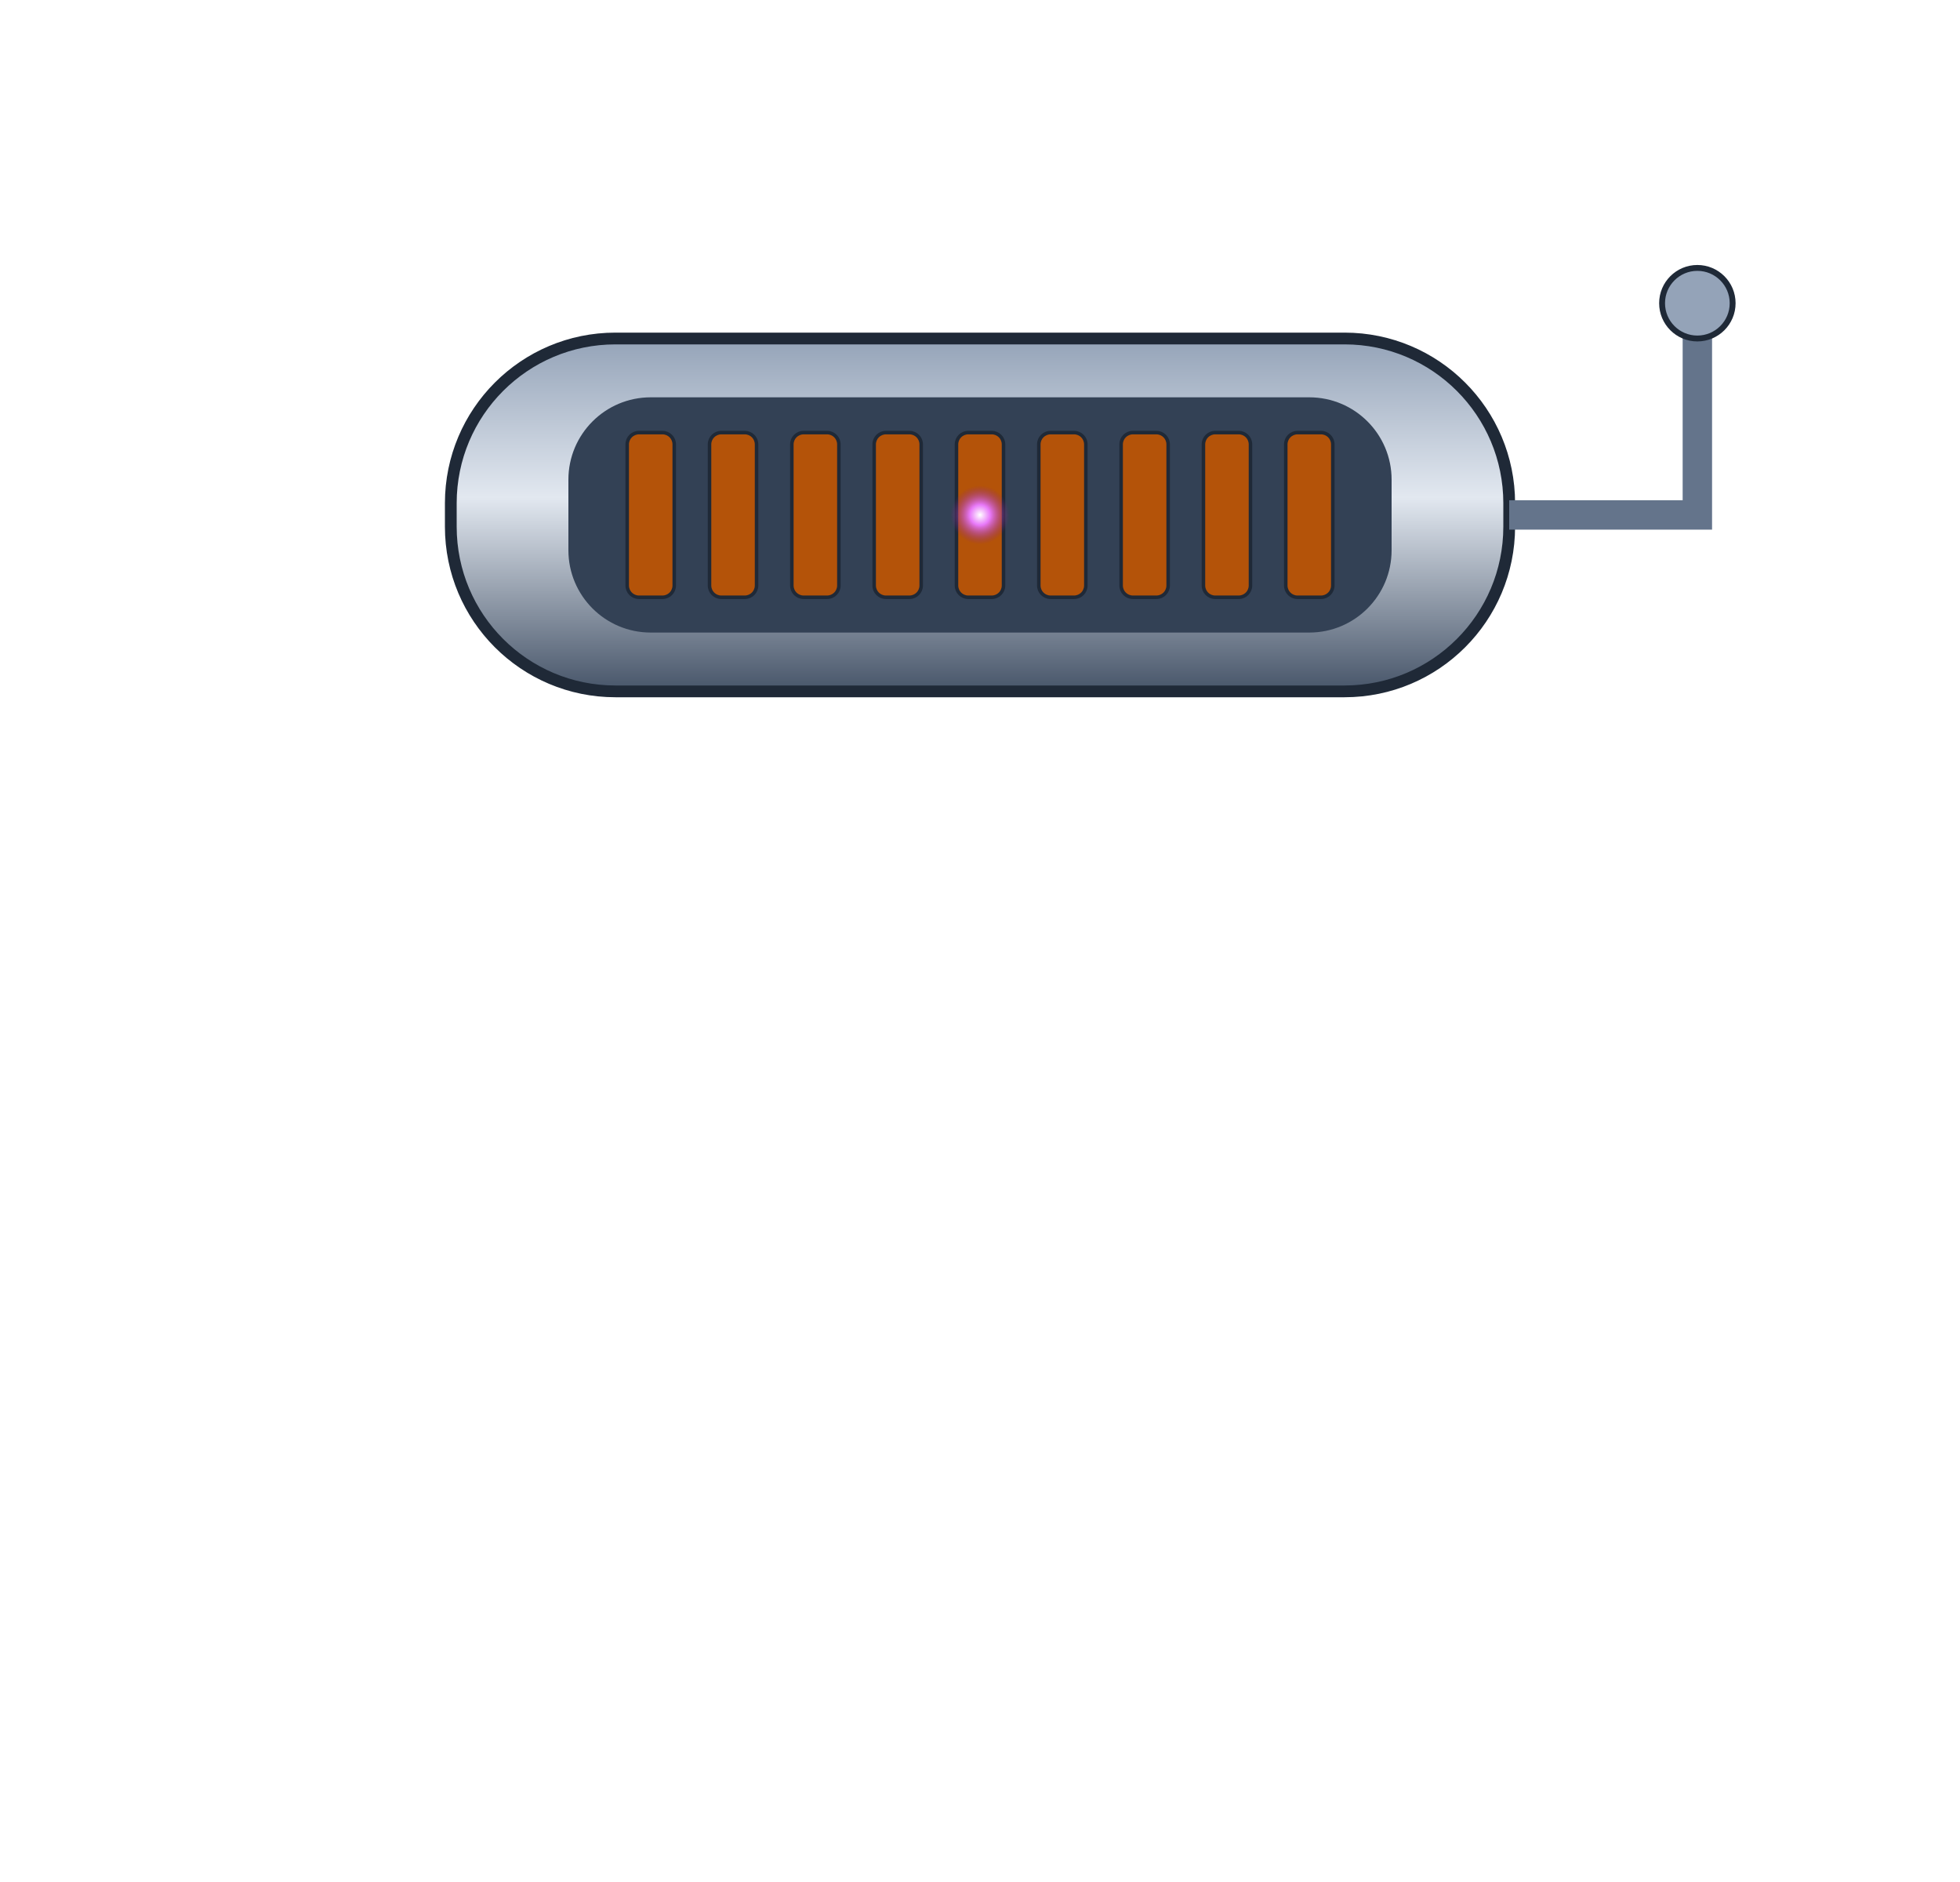
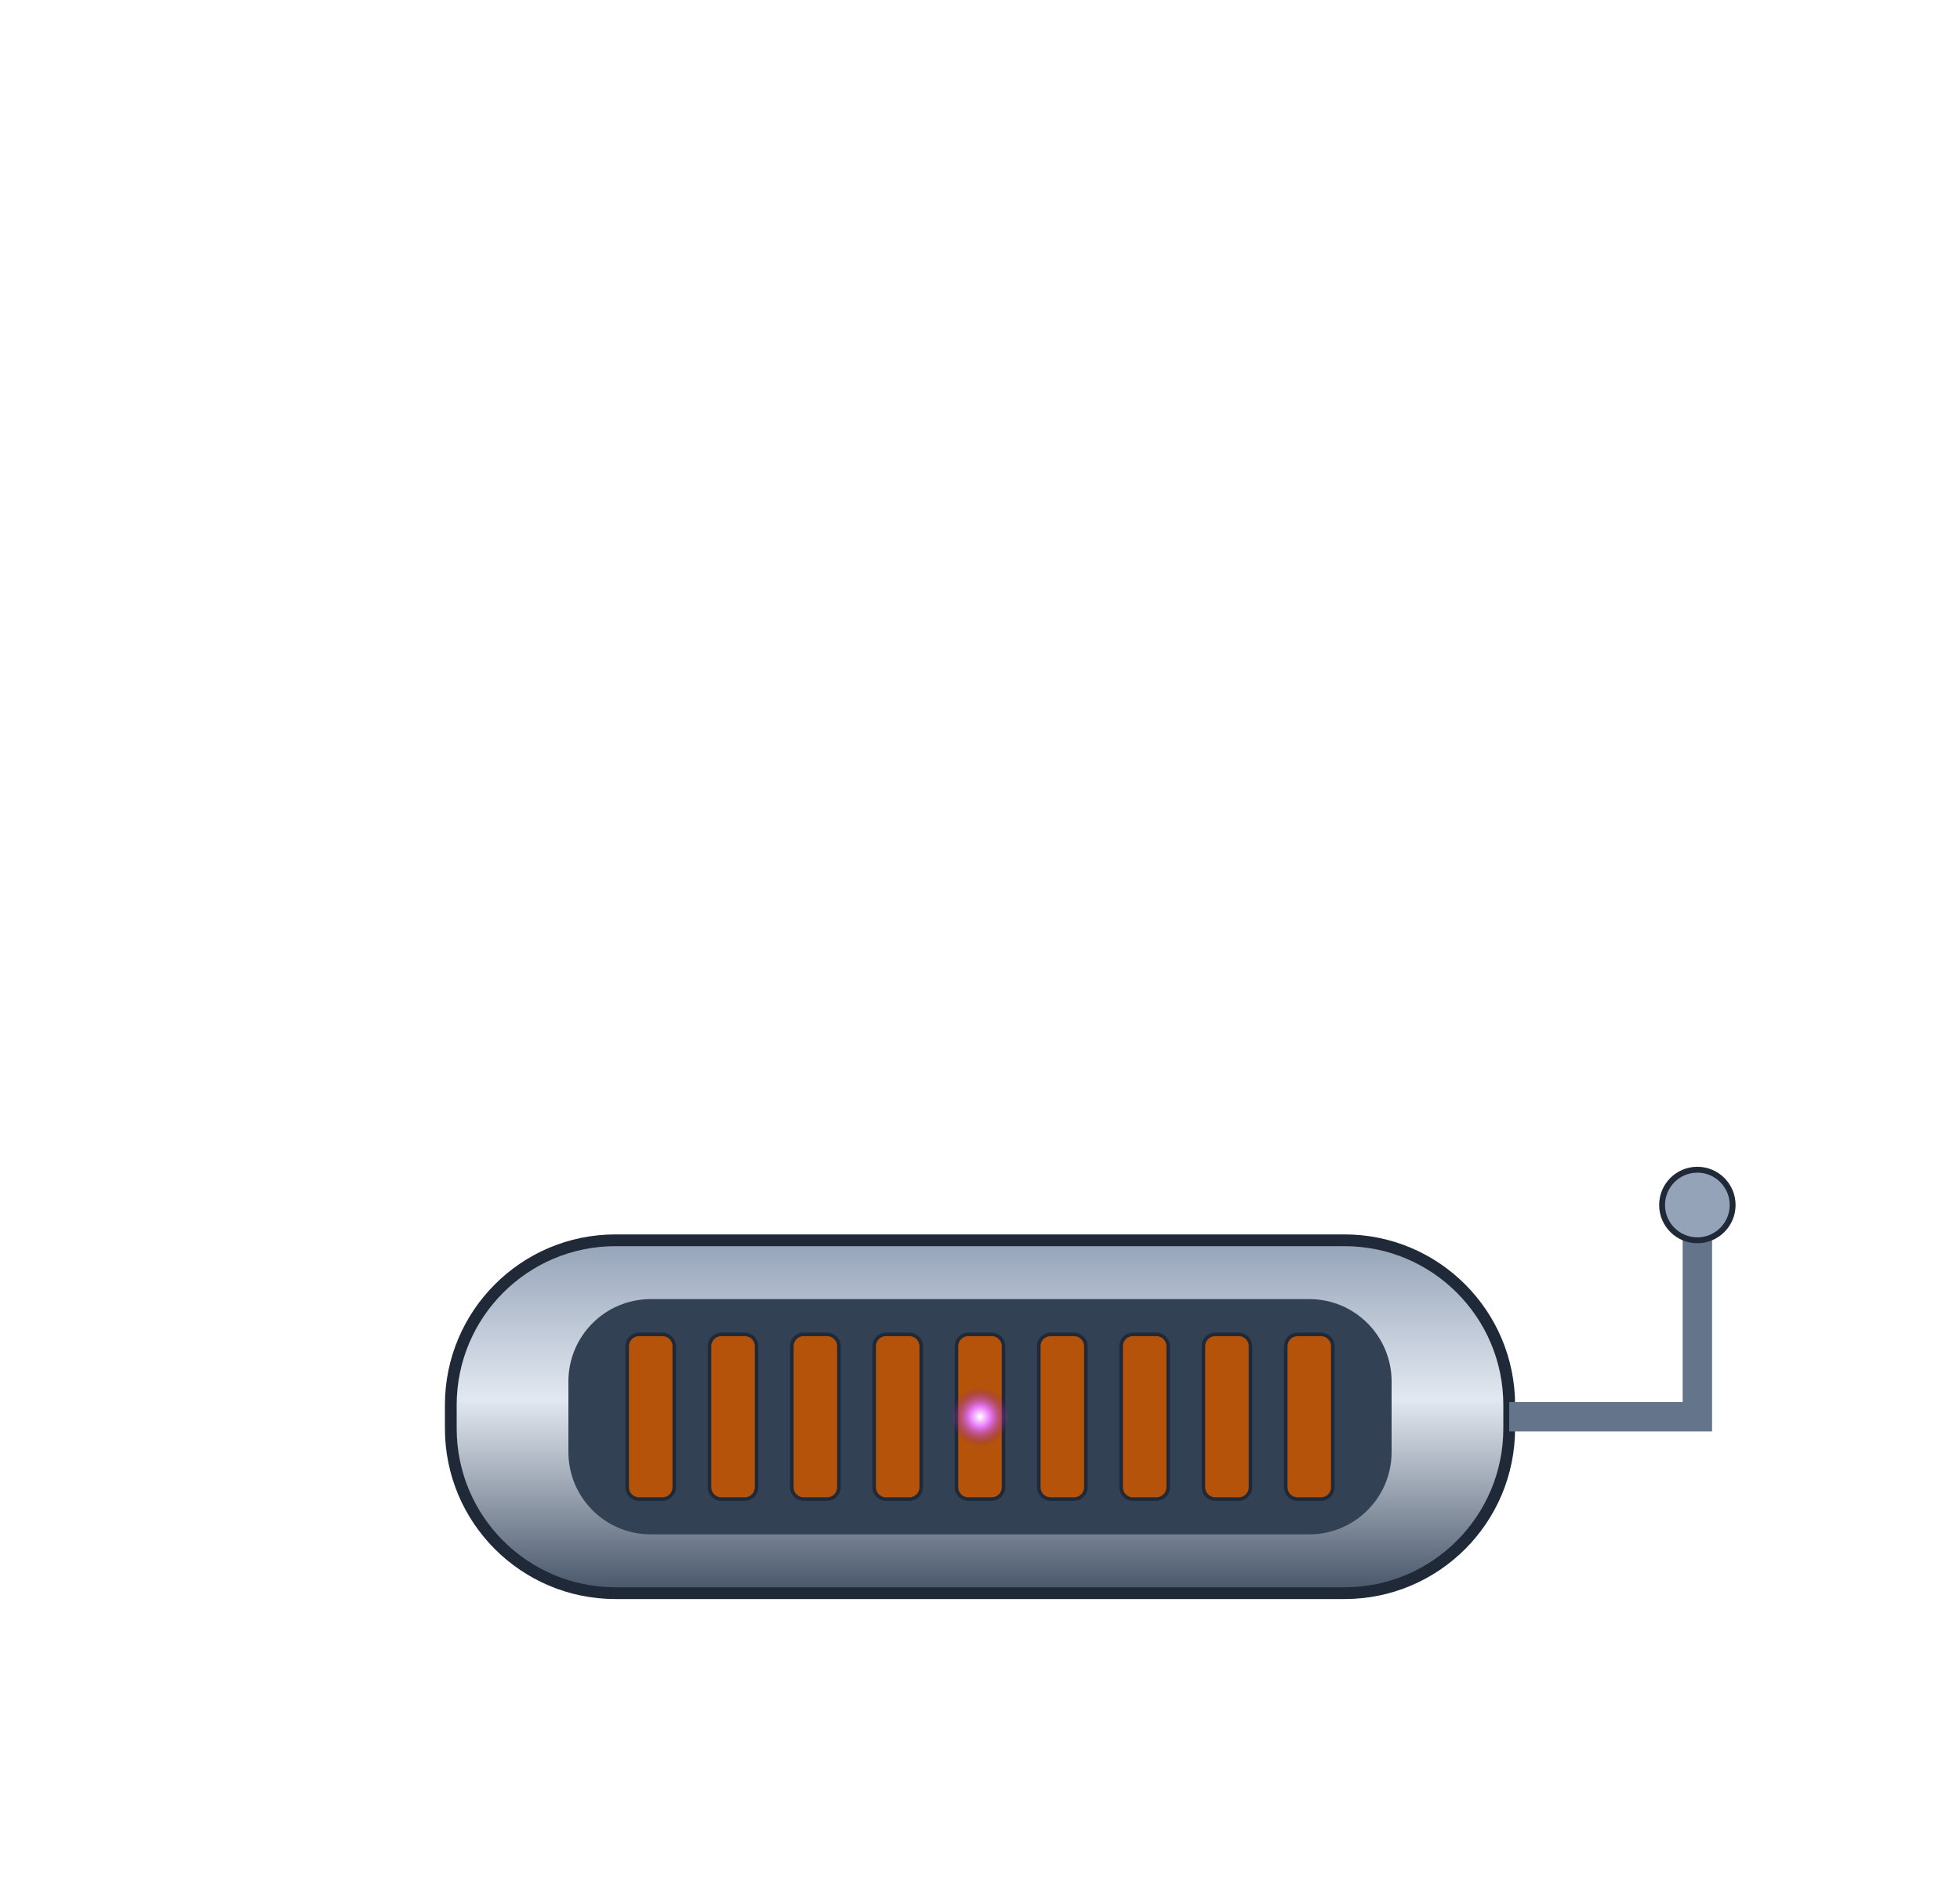
<svg xmlns="http://www.w3.org/2000/svg" viewBox="0 0 300 288" width="300" height="288">
  <defs>
    <filter id="glow" x="-50%" y="-50%" width="200%" height="200%">
      <feGaussianBlur stdDeviation="4" result="b" />
      <feMerge>
        <feMergeNode in="b" />
        <feMergeNode in="SourceGraphic" />
      </feMerge>
    </filter>
    <filter id="soft" x="-50%" y="-50%" width="200%" height="200%">
      <feGaussianBlur stdDeviation="9" />
    </filter>
    <radialGradient id="bg">
      <stop offset="0" stop-color="#000" />
    </radialGradient>
    <linearGradient id="mt" x1="0" y1="0" x2="0" y2="1">
      <stop offset="0" stop-color="#94a3b8" stop-opacity="1" />
      <stop offset="0.45" stop-color="#e2e8f0" stop-opacity="1" />
      <stop offset="1" stop-color="#475569" stop-opacity="1" />
    </linearGradient>
    <radialGradient id="pn" cx="50%" cy="50%" r="50%">
      <stop offset="0" stop-color="#ffffff" stop-opacity="1" />
      <stop offset="0.35" stop-color="#e879f9" stop-opacity="1" />
      <stop offset="1" stop-color="#86198f" stop-opacity="0" />
    </radialGradient>
    <linearGradient id="shHull" x1="0" y1="0" x2="1" y2="0">
      <stop offset="0" stop-color="#e3e7ee" stop-opacity="1" />
      <stop offset="0.45" stop-color="#9aa3b2" stop-opacity="1" />
      <stop offset="1" stop-color="#3b424f" stop-opacity="1" />
    </linearGradient>
    <radialGradient id="shTank" cx="35%" cy="35%" r="70%">
      <stop offset="0" stop-color="#f4f6fa" stop-opacity="1" />
      <stop offset="0.55" stop-color="#a7b0be" stop-opacity="1" />
      <stop offset="1" stop-color="#4b5260" stop-opacity="1" />
    </radialGradient>
    <linearGradient id="shRad" x1="0" y1="0" x2="0" y2="1">
      <stop offset="0" stop-color="#3a4252" stop-opacity="1" />
      <stop offset="1" stop-color="#262c38" stop-opacity="1" />
    </linearGradient>
    <linearGradient id="shPv" x1="0" y1="0" x2="0" y2="1">
      <stop offset="0" stop-color="#1e3a8a" stop-opacity="1" />
      <stop offset="1" stop-color="#172554" stop-opacity="1" />
    </linearGradient>
  </defs>
-   <g transform="translate(15 -112) scale(0.9)">
+   <g transform="translate(15 26) scale(0.9)">
    <rect x="60" y="182" width="180" height="60" rx="28" fill="url(#mt)" stroke="#1f2937" stroke-width="2" />
    <rect x="80" y="192" width="140" height="40" rx="14" fill="#334155" />
    <rect x="90" y="198" width="8" height="28" rx="2" fill="#b45309" stroke="#1f2937" stroke-width="0.6" />
    <rect x="104" y="198" width="8" height="28" rx="2" fill="#b45309" stroke="#1f2937" stroke-width="0.6" />
    <rect x="118" y="198" width="8" height="28" rx="2" fill="#b45309" stroke="#1f2937" stroke-width="0.6" />
    <rect x="132" y="198" width="8" height="28" rx="2" fill="#b45309" stroke="#1f2937" stroke-width="0.6" />
    <rect x="146" y="198" width="8" height="28" rx="2" fill="#b45309" stroke="#1f2937" stroke-width="0.6" />
    <rect x="160" y="198" width="8" height="28" rx="2" fill="#b45309" stroke="#1f2937" stroke-width="0.6" />
    <rect x="174" y="198" width="8" height="28" rx="2" fill="#b45309" stroke="#1f2937" stroke-width="0.6" />
    <rect x="188" y="198" width="8" height="28" rx="2" fill="#b45309" stroke="#1f2937" stroke-width="0.6" />
    <rect x="202" y="198" width="8" height="28" rx="2" fill="#b45309" stroke="#1f2937" stroke-width="0.6" />
    <circle cx="150" cy="212" r="5" fill="url(#pn)" />
    <path d="M240,212 L272,212 L272,180" stroke="#64748b" stroke-width="5" fill="none" />
    <circle cx="272" cy="176" r="6" fill="#94a3b8" stroke="#1f2937" />
  </g>
</svg>
